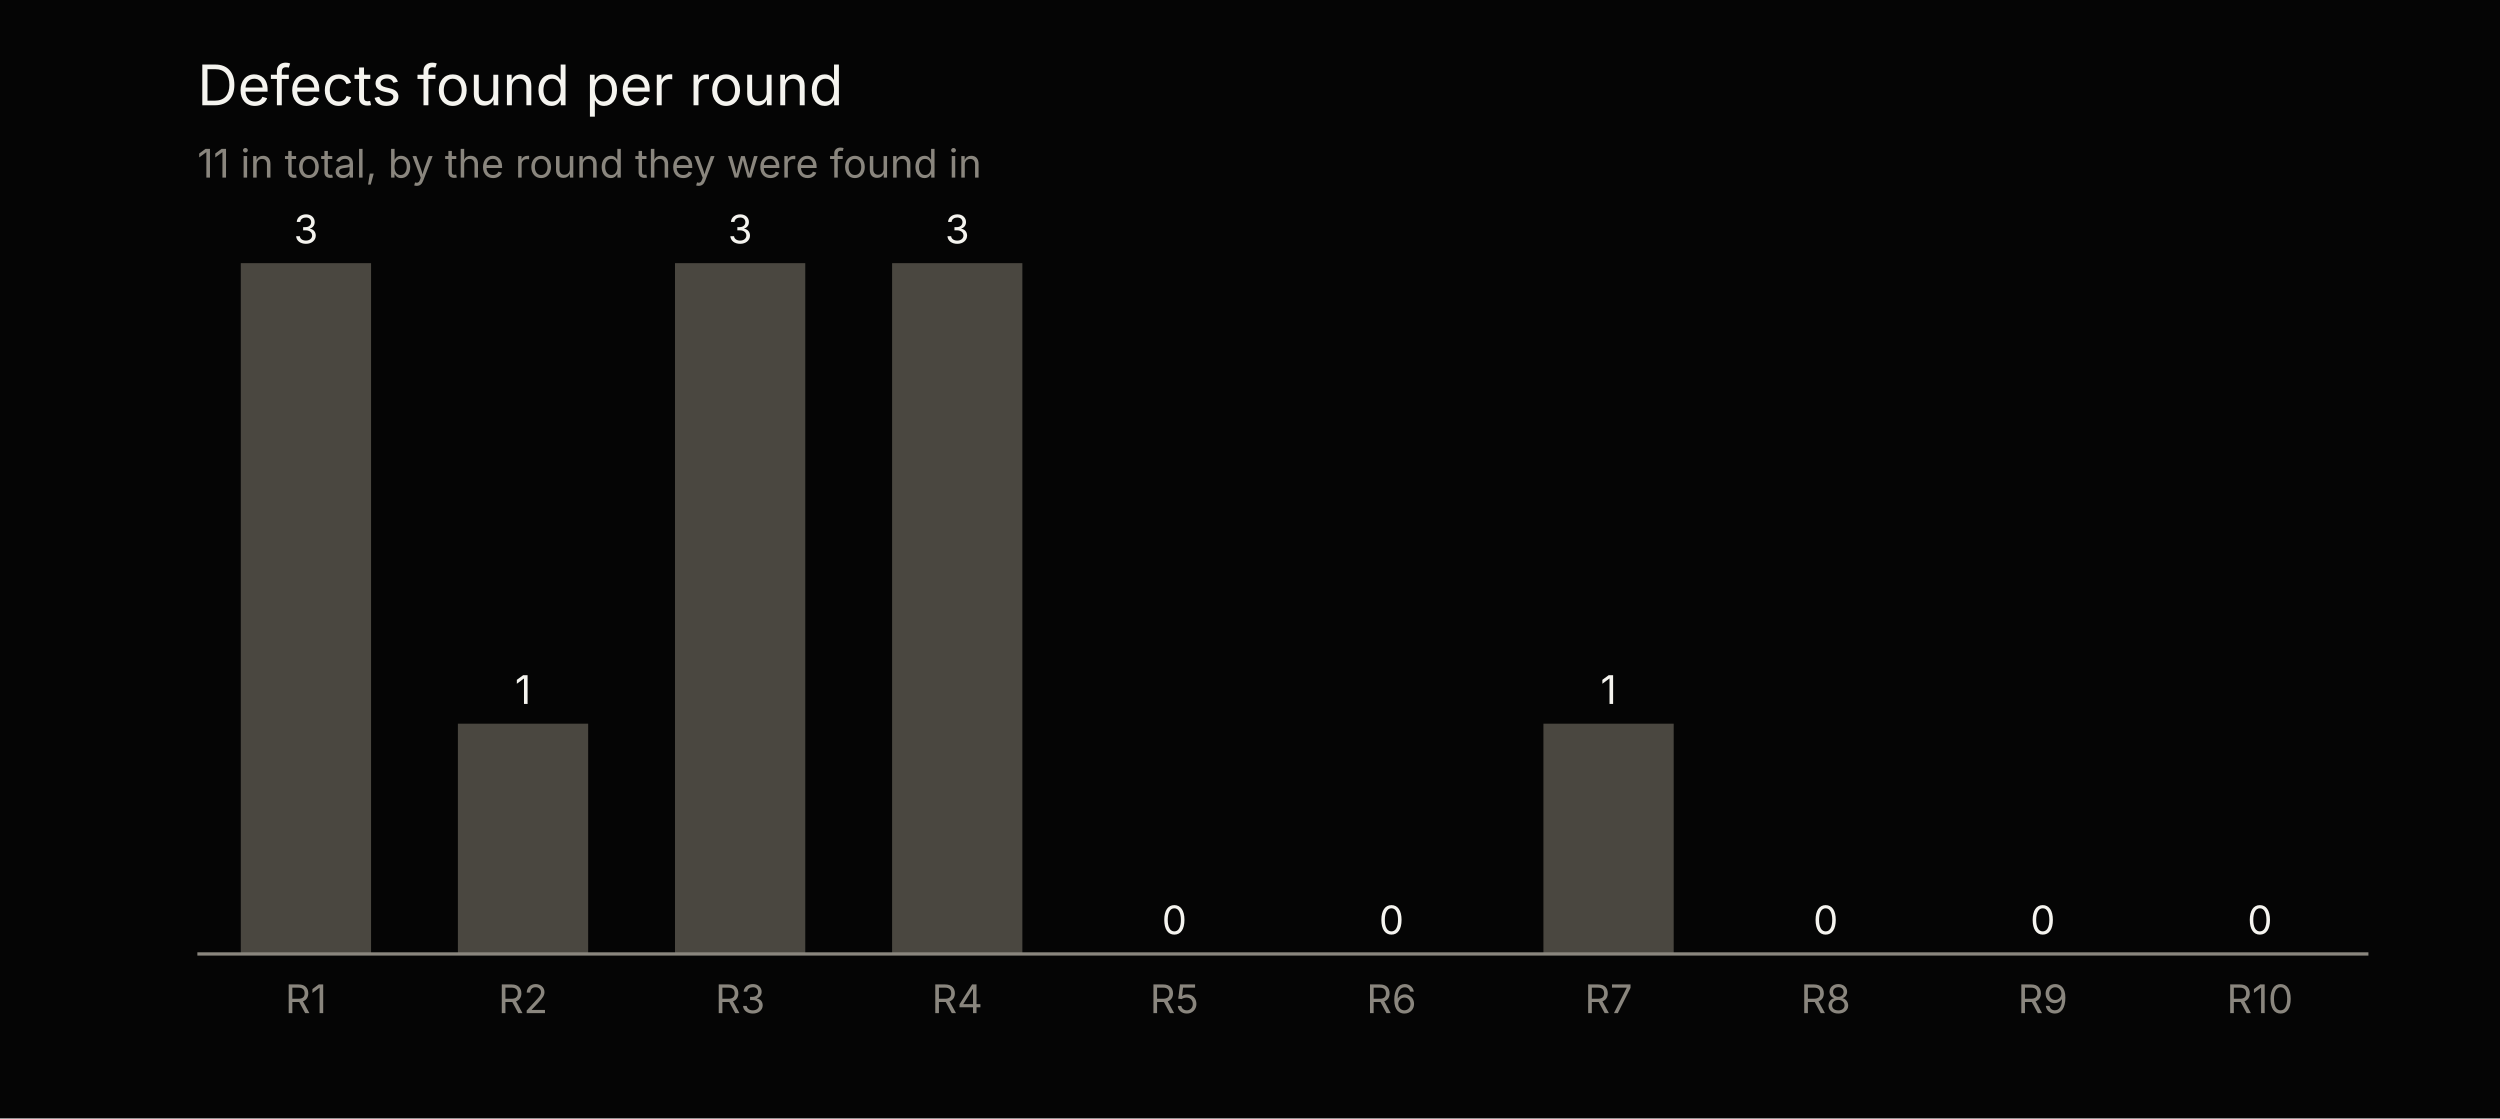
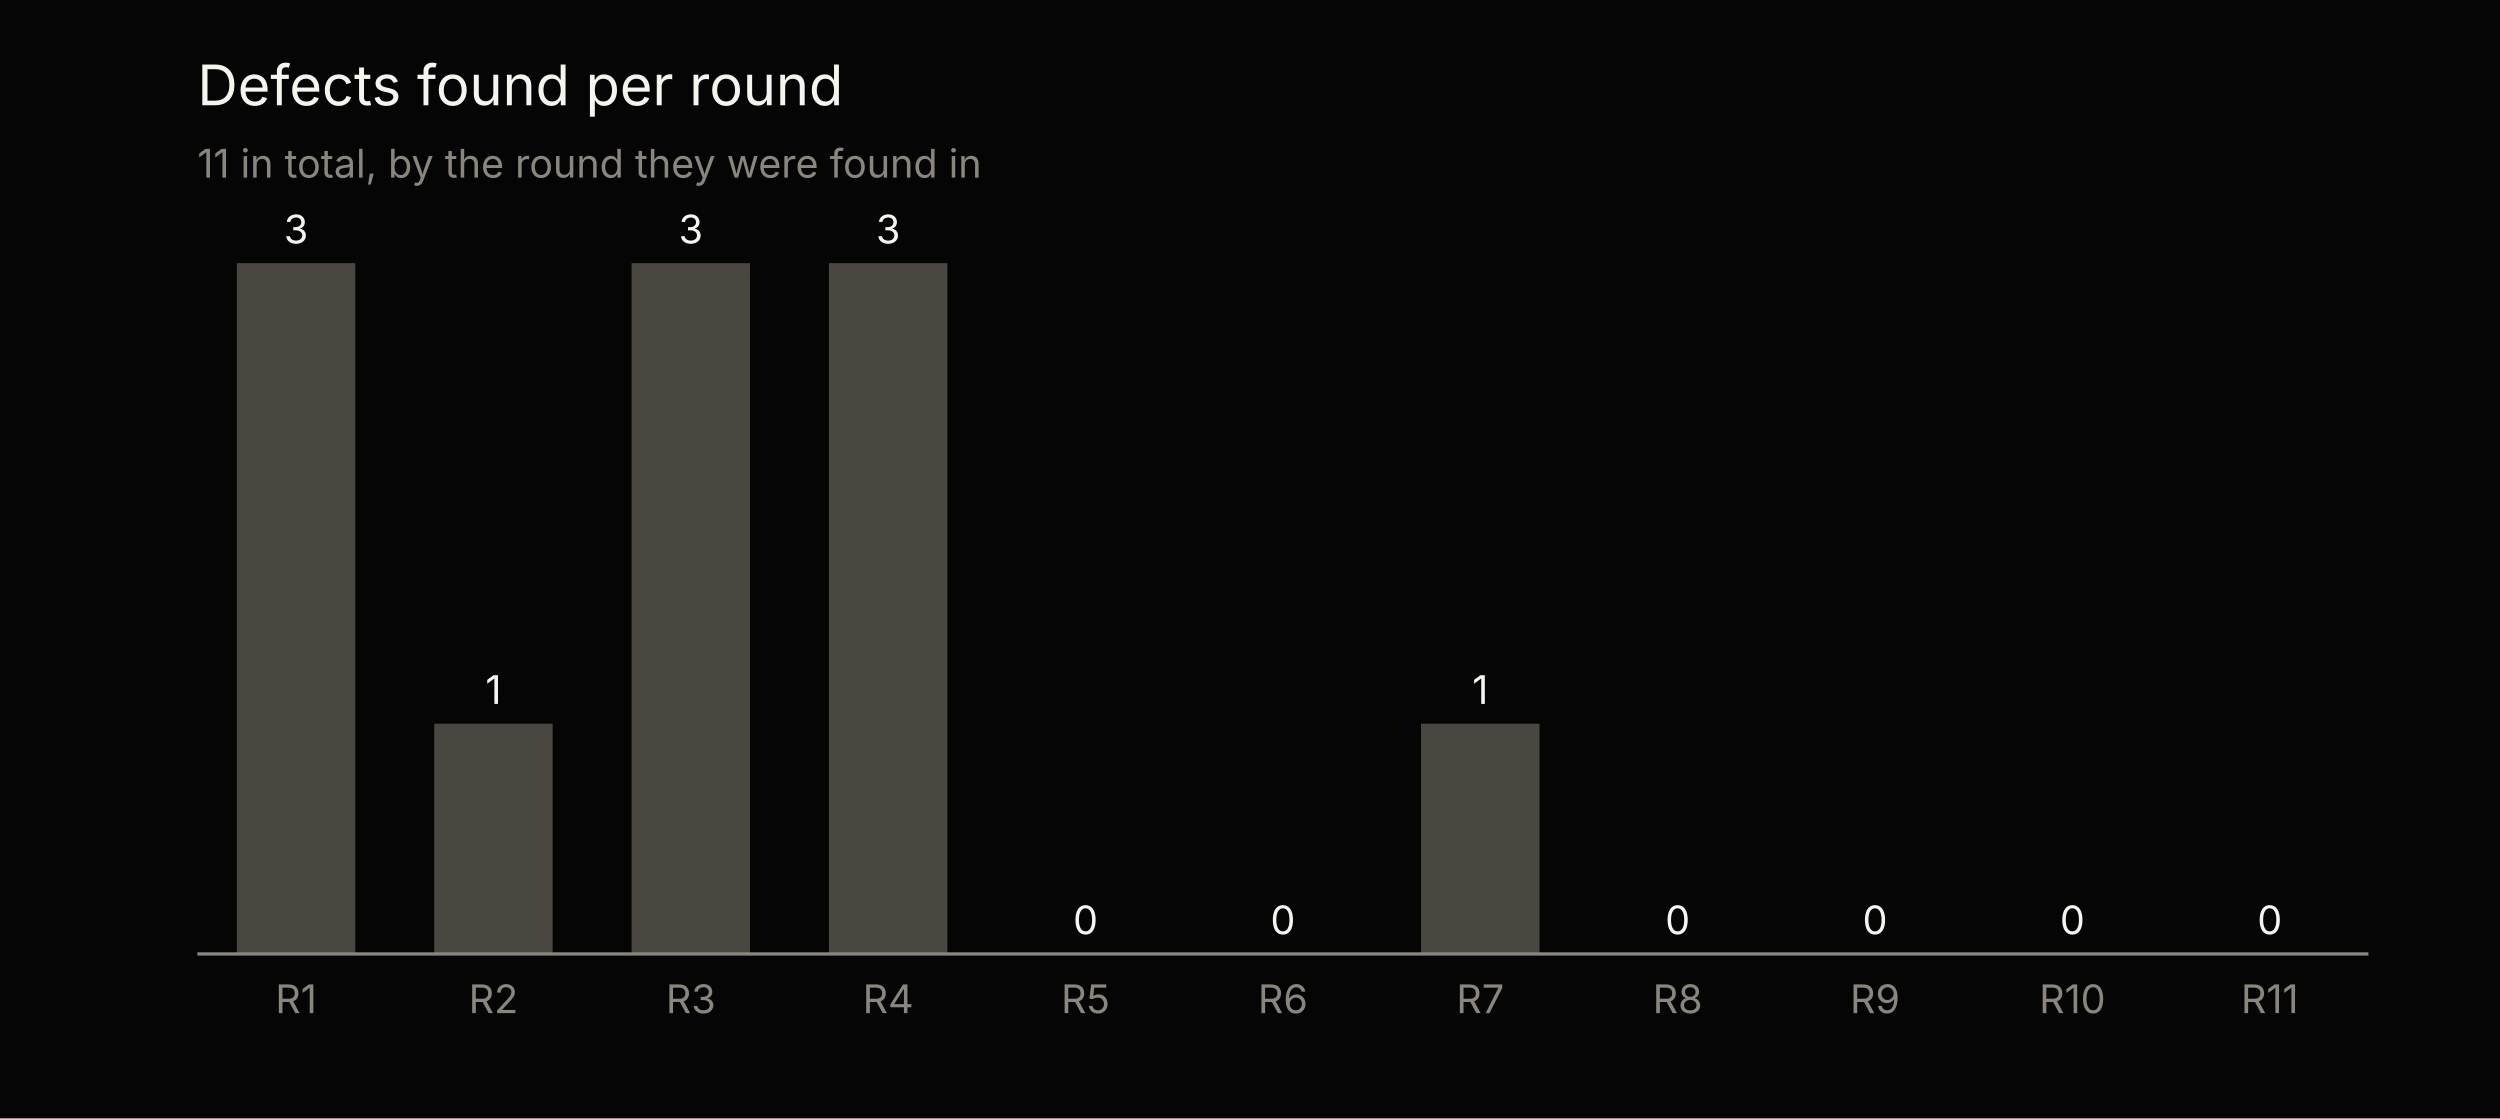
<svg xmlns="http://www.w3.org/2000/svg" viewBox="0 0 760 340" font-family="Inter, Arial, sans-serif" font-size="12">
  <rect width="760" height="340" fill="#050505" />
  <text x="60" y="32" font-size="17" fill="#f5f4ef">Defects found per round</text>
  <text x="60" y="54" fill="#8a867e">11 in total, by the round they were found in</text>
-   <rect x="73.2" y="80.0" width="39.6" height="210.0" fill="#4a4740" />
-   <text x="93.0" y="74.0" text-anchor="middle" fill="#f5f4ef">3</text>
-   <text x="93.0" y="308" text-anchor="middle" fill="#8a867e">R1</text>
-   <rect x="139.2" y="220.0" width="39.6" height="70.0" fill="#4a4740" />
-   <text x="159.0" y="214.0" text-anchor="middle" fill="#f5f4ef">1</text>
-   <text x="159.0" y="308" text-anchor="middle" fill="#8a867e">R2</text>
-   <rect x="205.2" y="80.0" width="39.6" height="210.0" fill="#4a4740" />
-   <text x="225.0" y="74.0" text-anchor="middle" fill="#f5f4ef">3</text>
-   <text x="225.0" y="308" text-anchor="middle" fill="#8a867e">R3</text>
-   <rect x="271.2" y="80.0" width="39.6" height="210.0" fill="#4a4740" />
-   <text x="291.0" y="74.0" text-anchor="middle" fill="#f5f4ef">3</text>
-   <text x="291.0" y="308" text-anchor="middle" fill="#8a867e">R4</text>
-   <rect x="337.2" y="290.0" width="39.6" height="0.0" fill="#4a4740" />
-   <text x="357.0" y="284.0" text-anchor="middle" fill="#f5f4ef">0</text>
-   <text x="357.0" y="308" text-anchor="middle" fill="#8a867e">R5</text>
-   <rect x="403.2" y="290.0" width="39.6" height="0.0" fill="#4a4740" />
-   <text x="423.0" y="284.0" text-anchor="middle" fill="#f5f4ef">0</text>
-   <text x="423.0" y="308" text-anchor="middle" fill="#8a867e">R6</text>
-   <rect x="469.2" y="220.0" width="39.6" height="70.0" fill="#4a4740" />
-   <text x="489.0" y="214.0" text-anchor="middle" fill="#f5f4ef">1</text>
-   <text x="489.0" y="308" text-anchor="middle" fill="#8a867e">R7</text>
-   <rect x="535.2" y="290.0" width="39.6" height="0.0" fill="#4a4740" />
-   <text x="555.0" y="284.0" text-anchor="middle" fill="#f5f4ef">0</text>
-   <text x="555.0" y="308" text-anchor="middle" fill="#8a867e">R8</text>
-   <rect x="601.2" y="290.0" width="39.6" height="0.0" fill="#4a4740" />
-   <text x="621.0" y="284.0" text-anchor="middle" fill="#f5f4ef">0</text>
-   <text x="621.0" y="308" text-anchor="middle" fill="#8a867e">R9</text>
-   <rect x="667.2" y="290.0" width="39.6" height="0.0" fill="#d5a84b" />
-   <text x="687.0" y="284.0" text-anchor="middle" fill="#f5f4ef">0</text>
-   <text x="687.0" y="308" text-anchor="middle" fill="#8a867e">R10</text>
+   <rect x="72.0" y="80.0" width="36.0" height="210.0" fill="#4a4740" />
+   <text x="90.0" y="74.0" text-anchor="middle" fill="#f5f4ef">3</text>
+   <text x="90.0" y="308" text-anchor="middle" fill="#8a867e">R1</text>
+   <rect x="132.0" y="220.0" width="36.0" height="70.0" fill="#4a4740" />
+   <text x="150.0" y="214.0" text-anchor="middle" fill="#f5f4ef">1</text>
+   <text x="150.0" y="308" text-anchor="middle" fill="#8a867e">R2</text>
+   <rect x="192.0" y="80.0" width="36.0" height="210.0" fill="#4a4740" />
+   <text x="210.0" y="74.0" text-anchor="middle" fill="#f5f4ef">3</text>
+   <text x="210.0" y="308" text-anchor="middle" fill="#8a867e">R3</text>
+   <rect x="252.0" y="80.0" width="36.0" height="210.0" fill="#4a4740" />
+   <text x="270.0" y="74.0" text-anchor="middle" fill="#f5f4ef">3</text>
+   <text x="270.0" y="308" text-anchor="middle" fill="#8a867e">R4</text>
+   <rect x="312.0" y="290.0" width="36.0" height="0.0" fill="#4a4740" />
+   <text x="330.0" y="284.0" text-anchor="middle" fill="#f5f4ef">0</text>
+   <text x="330.0" y="308" text-anchor="middle" fill="#8a867e">R5</text>
+   <rect x="372.0" y="290.0" width="36.0" height="0.0" fill="#4a4740" />
+   <text x="390.0" y="284.0" text-anchor="middle" fill="#f5f4ef">0</text>
+   <text x="390.0" y="308" text-anchor="middle" fill="#8a867e">R6</text>
+   <rect x="432.0" y="220.0" width="36.0" height="70.0" fill="#4a4740" />
+   <text x="450.0" y="214.0" text-anchor="middle" fill="#f5f4ef">1</text>
+   <text x="450.0" y="308" text-anchor="middle" fill="#8a867e">R7</text>
+   <rect x="492.0" y="290.0" width="36.0" height="0.0" fill="#4a4740" />
+   <text x="510.0" y="284.0" text-anchor="middle" fill="#f5f4ef">0</text>
+   <text x="510.0" y="308" text-anchor="middle" fill="#8a867e">R8</text>
+   <rect x="552.0" y="290.0" width="36.0" height="0.0" fill="#4a4740" />
+   <text x="570.0" y="284.0" text-anchor="middle" fill="#f5f4ef">0</text>
+   <text x="570.0" y="308" text-anchor="middle" fill="#8a867e">R9</text>
+   <rect x="612.0" y="290.0" width="36.0" height="0.0" fill="#4a4740" />
+   <text x="630.0" y="284.0" text-anchor="middle" fill="#f5f4ef">0</text>
+   <text x="630.0" y="308" text-anchor="middle" fill="#8a867e">R10</text>
+   <rect x="672.0" y="290.0" width="36.0" height="0.0" fill="#d5a84b" />
+   <text x="690.0" y="284.0" text-anchor="middle" fill="#f5f4ef">0</text>
+   <text x="690.0" y="308" text-anchor="middle" fill="#8a867e">R11</text>
  <line x1="60" x2="720" y1="290" y2="290" stroke="#8a867e" />
</svg>
